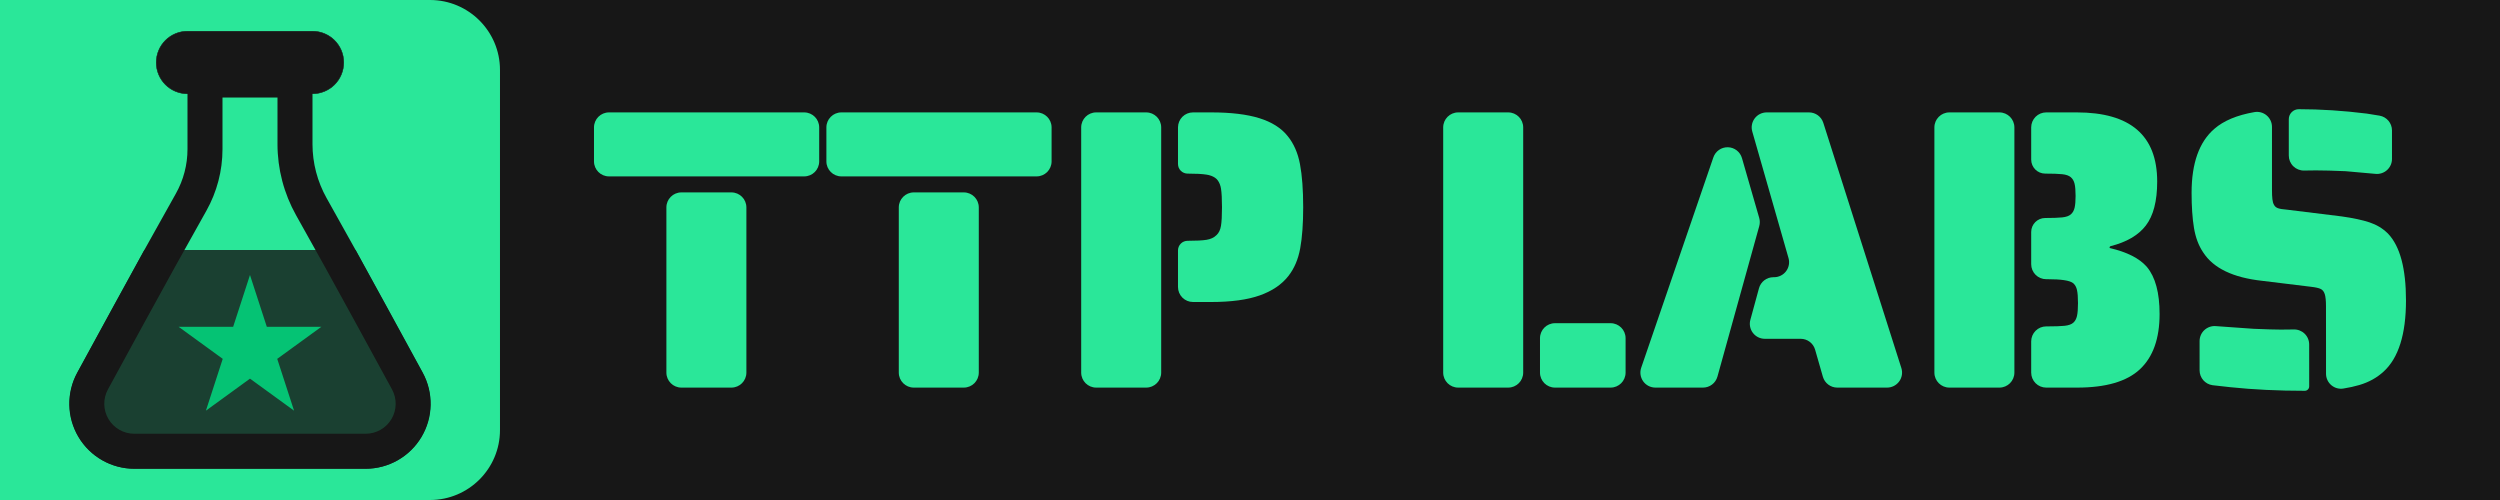
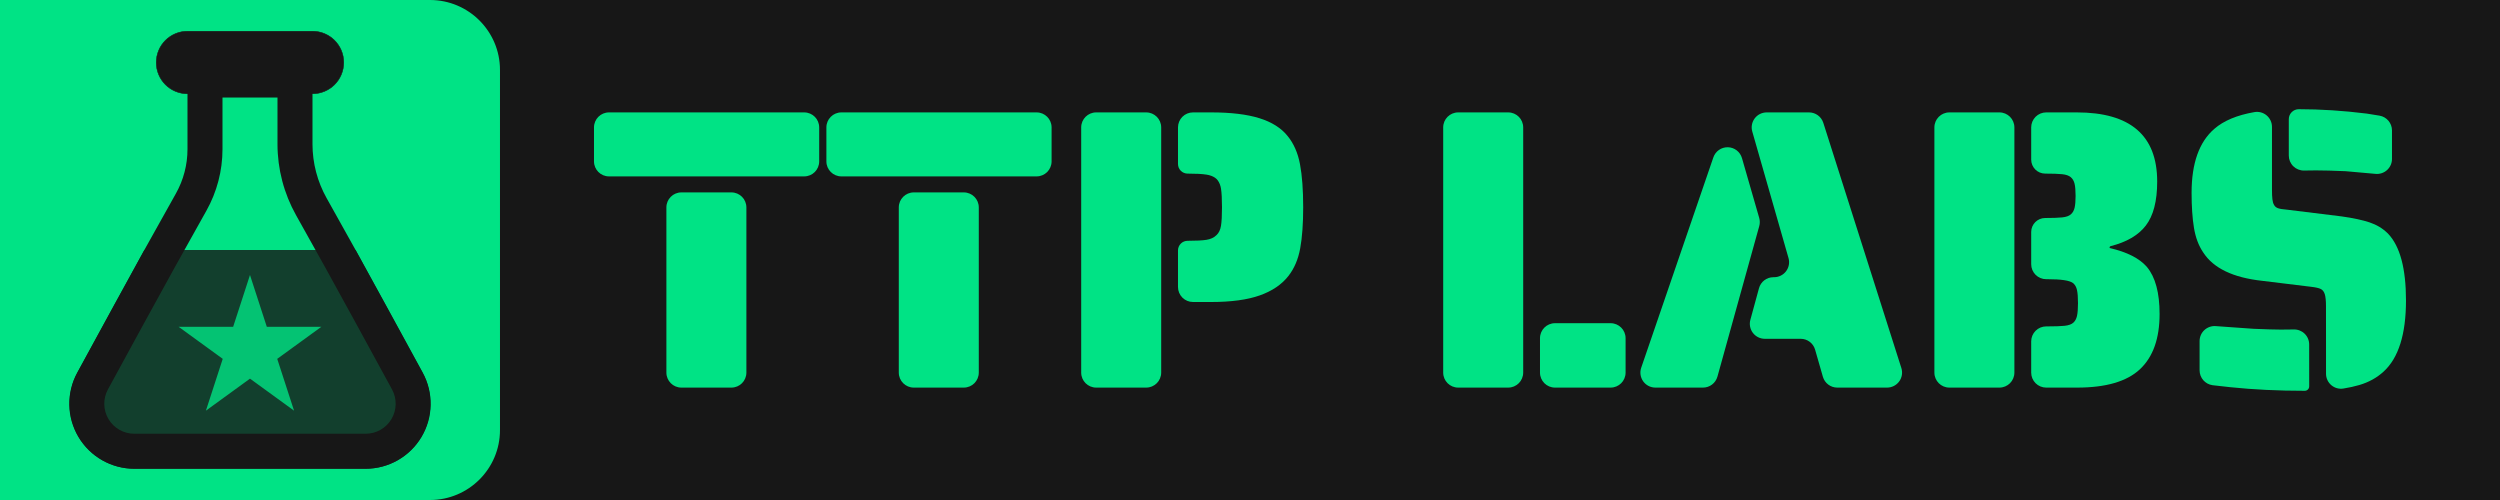
<svg xmlns="http://www.w3.org/2000/svg" width="100%" height="100%" viewBox="0 0 5000 1000" version="1.1" xml:space="preserve" style="fill-rule:evenodd;clip-rule:evenodd;stroke-linecap:round;stroke-linejoin:round;stroke-miterlimit:1.5;">
  <g transform="matrix(1,0,0,1,-2232.25,-1236.76)">
    <g id="Artboard2" transform="matrix(3.47222,0,0,0.694444,-7574.08,1236.76)">
      <rect x="2824.22" y="0" width="1440" height="1440" style="fill:none;" />
      <clipPath id="_clip1">
        <rect x="2824.22" y="0" width="1440" height="1440" />
      </clipPath>
      <g clip-path="url(#_clip1)">
        <g transform="matrix(0.37517,0,0,1.44,1550.9,0)">
          <rect x="3393.99" y="0" width="3838.26" height="1000" style="fill:rgb(23,23,23);" />
          <clipPath id="_clip2">
            <rect x="3393.99" y="0" width="3838.26" height="1000" />
          </clipPath>
          <g clip-path="url(#_clip2)">
            <g transform="matrix(0.767651,0,0,1,1680.4,0)">
-               <path d="M3092.25,0C3169.57,0 3232.25,62.68 3232.25,140L3232.25,860C3232.25,937.32 3169.57,1000 3092.25,1000L2232.25,1000L2232.25,0L3092.25,0Z" style="fill:rgb(42,231,153);" />
+               <path d="M3092.25,0C3169.57,0 3232.25,62.68 3232.25,140L3232.25,860C3232.25,937.32 3169.57,1000 3092.25,1000L2232.25,1000L2232.25,0L3092.25,0Z" style="fill:rgb(0,227,133);" />
            </g>
          </g>
        </g>
        <g transform="matrix(0.288,0,0,1.44,2824.22,-2.52435e-29)">
          <path d="M1000,0L1000,970C1000,977.956 996.839,985.587 991.213,991.213C985.587,996.839 977.956,1000 970,1000L-0,1000L-0,0L1000,0Z" style="fill:none;" />
          <clipPath id="_clip3">
            <path d="M1000,0L1000,970C1000,977.956 996.839,985.587 991.213,991.213C985.587,996.839 977.956,1000 970,1000L-0,1000L-0,0L1000,0Z" />
          </clipPath>
          <g clip-path="url(#_clip3)">
            <g transform="matrix(0.980358,0,0,0.992643,-2756.26,0.919652)">
              <path d="M3449,289.318C3449,327.503 3458.94,365.047 3477.87,398.345C3499.72,436.782 3520.34,473.2 3536.93,502.779C3571.87,565.081 3625.7,662.401 3673.88,749.76C3696.33,790.337 3695.45,839.598 3671.56,879.368C3647.68,919.138 3604.33,943.521 3557.51,943.521C3414.2,943.522 3228.73,943.522 3085.43,943.522C3038.61,943.522 2995.26,919.142 2971.38,879.378C2947.49,839.613 2946.61,790.356 2969.05,749.779C3017.21,662.415 3071.02,565.085 3105.96,502.779C3123.88,470.834 3146.5,430.917 3170.3,389.095C3185.83,361.801 3193.99,331.019 3193.99,299.71C3193.99,234.315 3193.99,125 3193.99,125L3449,125L3449,289.318ZM3377.6,289.318L3377.6,195.519L3265.39,195.519C3265.39,229.488 3265.39,269.336 3265.39,299.71C3265.39,343.12 3254.08,385.801 3232.55,423.645L3232.55,423.651C3208.82,465.329 3186.28,505.11 3168.43,536.946C3133.55,599.139 3079.83,696.292 3031.76,783.498C3031.75,783.526 3031.73,783.555 3031.72,783.583C3021.36,802.311 3021.76,825.045 3032.79,843.398C3043.81,861.751 3063.82,873.003 3085.43,873.003C3228.73,873.003 3414.2,873.003 3557.51,873.003C3579.12,873.003 3599.13,861.749 3610.15,843.393C3621.17,825.038 3621.58,802.302 3611.22,783.575C3611.2,783.547 3611.19,783.519 3611.17,783.491C3563.08,696.286 3509.34,599.137 3474.47,536.946C3457.94,507.469 3437.39,471.177 3415.61,432.874L3415.6,432.862C3390.69,389.022 3377.6,339.592 3377.6,289.318Z" style="fill:rgb(23,23,23);" />
            </g>
            <g transform="matrix(0.695941,0,0,0.786323,-1961.92,-18.9218)">
              <path d="M3717.16,103.547C3766.76,103.547 3806.96,139.134 3806.96,183.031L3806.96,183.034C3806.96,204.114 3797.5,224.33 3780.66,239.236C3763.82,254.141 3740.98,262.515 3717.16,262.515L3357.93,262.515C3334.11,262.515 3311.27,254.141 3294.43,239.236C3277.59,224.33 3268.12,204.114 3268.12,183.034L3268.12,183.029C3268.12,161.949 3277.59,141.733 3294.43,126.827C3311.27,111.921 3334.11,103.547 3357.93,103.547L3717.16,103.547Z" style="fill:rgb(23,23,23);stroke:rgb(23,23,23);stroke-width:1.35px;" />
            </g>
            <g transform="matrix(1.75781,0,0,1.75781,-5732.25,-457.564)">
              <path d="M3425.25,544.747L3665.61,544.747C3665.61,544.747 3705.28,617.436 3741.75,684.248C3754.26,707.162 3753.76,734.973 3740.43,757.423C3727.11,779.873 3702.94,793.636 3676.83,793.636L3414.05,793.636C3387.95,793.636 3363.78,779.876 3350.46,757.429C3337.13,734.982 3336.63,707.174 3349.13,684.26C3385.59,617.444 3425.25,544.747 3425.25,544.747Z" style="fill:rgb(23,23,23);fill-opacity:0.8;" />
            </g>
            <g transform="matrix(1.31568,0,0,1.31568,-3970.03,-227.962)">
              <path d="M3397.49,591.302L3423.09,670.08L3505.92,670.08L3438.91,718.768L3464.5,797.547L3397.49,748.859L3330.48,797.547L3356.07,718.768L3289.06,670.08L3371.89,670.08L3397.49,591.302Z" style="fill:rgb(0,227,133);fill-opacity:0.8;" />
            </g>
          </g>
        </g>
        <g transform="matrix(0.288,0,0,1.44,2181.33,0)">
          <rect x="3232.25" y="-0" width="4000" height="1000" style="fill:rgb(23,23,23);" />
        </g>
        <g transform="matrix(0.288,0,0,1.44,2088.55,274.975)">
-           <path d="M3742.41,63.845C3742.41,47.277 3755.84,33.845 3772.41,33.845L4162.81,33.845C4179.38,33.845 4192.81,47.277 4192.81,63.845L4192.81,131.845C4192.81,148.414 4179.38,161.845 4162.81,161.845L3772.41,161.845C3755.84,161.845 3742.41,148.414 3742.41,131.845L3742.41,63.845ZM3887.21,223.845C3887.21,207.277 3900.64,193.845 3917.21,193.845C3945.8,193.845 3988.62,193.845 4017.21,193.845C4033.78,193.845 4047.21,207.277 4047.21,223.845C4047.21,296.554 4047.21,481.537 4047.21,554.245C4047.21,570.814 4033.78,584.245 4017.21,584.245C3988.62,584.245 3945.8,584.245 3917.21,584.245C3900.64,584.245 3887.21,570.814 3887.21,554.245C3887.21,481.537 3887.21,296.554 3887.21,223.845Z" style="fill:rgb(42,231,153);fill-rule:nonzero;" />
-           <path d="M4207.21,63.845C4207.21,47.277 4220.64,33.845 4237.21,33.845L4627.61,33.845C4644.18,33.845 4657.61,47.277 4657.61,63.845L4657.61,131.845C4657.61,148.414 4644.18,161.845 4627.61,161.845L4237.21,161.845C4220.64,161.845 4207.21,148.414 4207.21,131.845L4207.21,63.845ZM4352.01,223.845C4352.01,207.277 4365.44,193.845 4382.01,193.845C4410.6,193.845 4453.41,193.845 4482.01,193.845C4498.58,193.845 4512.01,207.277 4512.01,223.845C4512.01,296.554 4512.01,481.537 4512.01,554.245C4512.01,570.814 4498.58,584.245 4482.01,584.245C4453.41,584.245 4410.6,584.245 4382.01,584.245C4365.44,584.245 4352.01,570.814 4352.01,554.245C4352.01,481.537 4352.01,296.554 4352.01,223.845Z" style="fill:rgb(42,231,153);fill-rule:nonzero;" />
-           <path d="M4716.81,63.845C4716.81,47.277 4730.24,33.845 4746.81,33.845C4775.4,33.845 4818.22,33.845 4846.81,33.845C4863.38,33.845 4876.81,47.277 4876.81,63.845C4876.81,159.768 4876.81,458.323 4876.81,554.245C4876.81,570.814 4863.38,584.245 4846.81,584.245C4818.22,584.245 4775.4,584.245 4746.81,584.245C4730.24,584.245 4716.81,570.814 4716.81,554.245C4716.81,458.323 4716.81,159.768 4716.81,63.845ZM4910.41,309.845C4910.41,304.753 4912.43,299.87 4916.03,296.269C4919.63,292.668 4924.52,290.645 4929.61,290.645C4929.61,290.645 4929.61,290.645 4929.61,290.645C4946.67,290.645 4959.34,289.979 4967.61,288.645C4975.81,287.322 4982.31,284.293 4987.09,279.558C4987.24,279.412 4987.39,279.268 4987.55,279.127C4992.15,274.875 4995.11,268.712 4996.41,260.645C4997.74,252.379 4998.41,239.979 4998.41,223.445C4998.41,206.912 4997.74,194.512 4996.41,186.245C4995.33,179.568 4993.12,174.022 4989.78,169.606C4988.25,167.57 4986.39,165.803 4984.27,164.378C4979.81,161.369 4974.12,159.326 4967.21,158.245C4958.67,156.912 4946.14,156.245 4929.61,156.245C4929.61,156.245 4929.61,156.245 4929.61,156.245C4924.52,156.245 4919.63,154.222 4916.03,150.622C4912.43,147.021 4910.41,142.137 4910.41,137.045L4910.41,63.845C4910.41,55.889 4913.57,48.258 4919.19,42.632C4924.82,37.006 4932.45,33.845 4940.41,33.845C4958,33.845 4976.81,33.845 4976.81,33.845C5016.27,33.845 5048.41,37.712 5073.21,45.445C5097.93,53.155 5116.69,64.973 5129.49,80.899C5129.53,80.947 5129.57,80.996 5129.61,81.044C5141.87,95.979 5150.14,114.779 5154.41,137.445C5158.67,160.112 5160.81,188.779 5160.81,223.445C5160.81,256.512 5158.81,283.979 5154.81,305.845C5150.81,327.711 5142.94,346.111 5131.21,361.044C5131.21,361.044 5131.21,361.045 5131.21,361.045C5117.87,378.112 5098.81,391.045 5074.01,399.845C5049.21,408.645 5016.81,413.045 4976.81,413.045C4976.81,413.045 4958,413.045 4940.41,413.045C4932.45,413.045 4924.82,409.885 4919.19,404.258C4913.57,398.632 4910.41,391.002 4910.41,383.045L4910.41,309.845Z" style="fill:rgb(42,231,153);fill-rule:nonzero;" />
-           <path d="M5440.81,63.845C5440.81,47.277 5454.24,33.845 5470.81,33.845C5499.4,33.845 5542.22,33.845 5570.81,33.845C5587.38,33.845 5600.81,47.277 5600.81,63.845C5600.81,159.768 5600.81,458.323 5600.81,554.245C5600.81,570.814 5587.38,584.245 5570.81,584.245C5542.22,584.245 5499.4,584.245 5470.81,584.245C5454.24,584.245 5440.81,570.814 5440.81,554.245C5440.81,458.323 5440.81,159.768 5440.81,63.845ZM5634.41,485.445C5634.41,468.877 5647.84,455.445 5664.41,455.445L5775.61,455.445C5792.18,455.445 5805.61,468.877 5805.61,485.445L5805.61,554.245C5805.61,570.814 5792.18,584.245 5775.61,584.245L5664.41,584.245C5647.84,584.245 5634.41,570.814 5634.41,554.245L5634.41,485.445Z" style="fill:rgb(42,231,153);fill-rule:nonzero;" />
-           <path d="M5865.21,584.245C5855.53,584.245 5846.43,579.566 5840.8,571.681C5835.17,563.796 5833.69,553.676 5836.84,544.511C5866.88,456.916 5939.45,245.356 5981.15,123.8C5985.4,111.417 5997.19,103.218 6010.27,103.543C6023.36,103.869 6034.73,112.644 6038.35,125.223C6052.08,172.816 6067.16,225.126 6072.86,244.886C6074.39,250.221 6074.42,255.878 6072.94,261.227C6061.23,303.373 6007.57,496.544 5989.31,562.275C5985.7,575.259 5973.88,584.245 5960.4,584.245C5935.68,584.245 5895.66,584.245 5865.21,584.245ZM6184.64,508.372C6180.95,495.509 6169.19,486.645 6155.8,486.645C6136.22,486.645 6107.43,486.645 6084.09,486.645C6074.73,486.645 6065.92,482.286 6060.24,474.855C6054.57,467.424 6052.68,457.772 6055.14,448.752C6060.79,428.035 6067.59,403.098 6072.38,385.552C6075.94,372.5 6087.79,363.445 6101.32,363.445C6101.75,363.445 6102.18,363.445 6102.61,363.445C6112.03,363.445 6120.9,359.023 6126.57,351.503C6132.23,343.984 6134.04,334.238 6131.45,325.185C6113.28,261.755 6077.13,135.536 6058.97,72.105C6056.37,63.052 6058.18,53.307 6063.85,45.787C6069.52,38.267 6078.39,33.845 6087.81,33.845C6115.05,33.845 6150.15,33.845 6172.47,33.845C6185.54,33.845 6197.1,42.298 6201.06,54.746C6227.15,136.716 6322.75,437.044 6357.16,545.146C6360.07,554.266 6358.44,564.225 6352.79,571.951C6347.14,579.678 6338.15,584.245 6328.57,584.245L6229.01,584.245C6215.63,584.245 6203.86,575.382 6200.17,562.518C6195.55,546.393 6189.27,524.498 6184.64,508.372Z" style="fill:rgb(42,231,153);fill-rule:nonzero;" />
-           <path d="M6423.21,63.845C6423.21,47.277 6436.64,33.845 6453.21,33.845C6481.8,33.845 6524.61,33.845 6553.21,33.845C6569.78,33.845 6583.21,47.277 6583.21,63.845C6583.21,159.768 6583.21,458.323 6583.21,554.245C6583.21,570.814 6569.78,584.245 6553.21,584.245C6524.61,584.245 6481.8,584.245 6453.21,584.245C6436.64,584.245 6423.21,570.814 6423.21,554.245C6423.21,458.323 6423.21,159.768 6423.21,63.845ZM6616.81,491.845C6616.81,483.889 6619.97,476.258 6625.59,470.632C6631.22,465.006 6638.85,461.845 6646.81,461.845C6648.54,461.845 6649.61,461.845 6649.61,461.845C6664.54,461.845 6675.87,461.445 6683.61,460.645C6691.34,459.845 6697.07,457.845 6700.81,454.645C6704.54,451.445 6707.07,446.912 6708.41,441.045C6709.74,435.179 6710.41,426.645 6710.41,415.445C6710.41,403.712 6709.74,394.912 6708.41,389.045C6707.22,383.797 6705.06,379.615 6701.95,376.501C6701.42,375.977 6700.85,375.488 6700.26,375.037C6693.49,369.971 6676.6,367.445 6649.61,367.445C6649.61,367.445 6648.54,367.445 6646.81,367.445C6638.85,367.445 6631.22,364.285 6625.59,358.658C6619.97,353.032 6616.81,345.402 6616.81,337.445C6616.81,317.793 6616.81,292.281 6616.81,273.045C6616.81,257.581 6629.34,245.045 6644.81,245.045C6644.81,245.045 6644.81,245.045 6644.81,245.045C6659.74,245.045 6671.07,244.645 6678.81,243.845C6686.54,243.045 6692.27,241.045 6696.01,237.845C6699.74,234.645 6702.27,230.245 6703.61,224.645C6704.94,219.045 6705.61,211.179 6705.61,201.045C6705.61,190.379 6704.94,182.245 6703.61,176.645C6702.27,171.045 6699.74,166.645 6696.01,163.445C6692.27,160.245 6686.54,158.245 6678.81,157.445C6671.07,156.645 6659.74,156.245 6644.81,156.245C6644.81,156.245 6644.81,156.245 6644.81,156.245C6629.34,156.245 6616.81,143.709 6616.81,128.245C6616.81,109.009 6616.81,83.497 6616.81,63.845C6616.81,55.889 6619.97,48.258 6625.59,42.632C6631.22,37.006 6638.85,33.845 6646.81,33.845C6673.38,33.845 6708.01,33.845 6708.01,33.845C6815.21,33.845 6868.81,79.979 6868.81,172.245C6868.81,211.179 6861.21,240.512 6846.01,260.245C6831.14,279.549 6807.72,293.239 6775.75,301.315C6774.49,301.632 6773.61,302.766 6773.61,304.065C6773.61,304.245 6773.61,304.412 6773.61,304.556C6773.61,304.842 6773.81,305.091 6774.08,305.156C6808.28,313.109 6832.83,325.497 6847.72,342.32C6847.92,342.54 6848.11,342.763 6848.3,342.989C6865.17,363.267 6873.61,394.619 6873.61,437.045C6873.61,486.112 6860.54,522.912 6834.41,547.445C6808.27,571.979 6766.41,584.245 6708.81,584.245C6708.81,584.245 6673.65,584.245 6646.81,584.245C6638.85,584.245 6631.22,581.085 6625.59,575.458C6619.97,569.832 6616.81,562.202 6616.81,554.245C6616.81,535.267 6616.81,510.824 6616.81,491.845Z" style="fill:rgb(42,231,153);fill-rule:nonzero;" />
-           <path d="M7338.41,126.922C7338.41,135.405 7334.82,143.491 7328.52,149.179C7322.23,154.867 7313.82,157.625 7305.38,156.77C7289.44,155.237 7269.72,153.48 7246.22,151.497C7245.81,151.462 7245.4,151.436 7244.99,151.419C7220.74,150.37 7201.22,149.845 7186.41,149.845C7178.34,149.845 7170.45,149.94 7162.76,150.128C7154.67,150.33 7146.85,147.261 7141.07,141.616C7135.28,135.971 7132.01,128.228 7132.01,120.144C7132.01,97.322 7132.01,67.079 7132.01,47.443C7132.01,42.139 7134.11,37.053 7137.86,33.303C7141.61,29.552 7146.7,27.445 7152.01,27.445C7152.01,27.445 7152.01,27.445 7152.01,27.445C7195.66,27.445 7240.9,30.367 7287.74,36.212C7287.92,36.234 7288.1,36.258 7288.28,36.284C7296.19,37.417 7304.62,38.774 7313.57,40.355C7327.93,42.864 7338.4,55.329 7338.4,69.902C7338.41,86.574 7338.41,108.726 7338.41,126.922ZM7206.41,421.845C7206.41,421.845 7206.41,421.845 7206.41,421.845C7206.41,410.645 7205.61,402.512 7204.01,397.445C7202.41,392.379 7199.74,388.912 7196.01,387.045C7192.28,385.181 7185.89,383.716 7176.84,382.65C7176.83,382.648 7176.82,382.647 7176.81,382.645C7176.77,382.641 7082.7,371.168 7078.55,370.662C7078.44,370.649 7078.32,370.636 7078.21,370.624C7020.33,364.219 6981.24,345.369 6960.95,314.074C6960.85,313.917 6960.75,313.762 6960.65,313.607C6951.67,300.318 6945.59,284.131 6942.41,265.045C6939.21,245.845 6937.61,222.379 6937.61,194.645C6937.61,135.463 6952.8,92.805 6983.18,66.669C6983.19,66.661 6983.2,66.653 6983.21,66.645C7001.83,50.452 7028.44,39.328 7063.05,33.276C7071.79,31.686 7080.79,34.059 7087.61,39.754C7094.44,45.449 7098.38,53.878 7098.38,62.766C7098.41,109.91 7098.41,189.813 7098.41,189.845C7098.41,189.845 7098.41,189.845 7098.41,189.845C7098.41,196.779 7098.67,202.645 7099.21,207.445C7099.74,212.214 7100.79,215.929 7102.38,218.592C7102.47,218.747 7102.56,218.903 7102.64,219.062C7104.25,222.046 7106.84,224.171 7110.41,225.445C7114.07,226.754 7119.53,227.677 7126.79,228.215C7127.06,228.235 7127.33,228.262 7127.6,228.295C7134.61,229.157 7231.99,241.153 7237.38,241.817C7237.54,241.837 7237.7,241.858 7237.87,241.881C7260.68,245.075 7279.26,249.063 7293.61,253.845C7307.85,258.591 7320,265.944 7330.06,275.903C7330.29,276.13 7330.52,276.36 7330.74,276.594C7354.52,301.725 7366.41,346.142 7366.41,409.845C7366.41,477.564 7351.48,525.024 7321.63,552.227C7321.61,552.238 7321.6,552.249 7321.59,552.261C7308.26,564.519 7292.13,573.448 7273.21,579.045C7263.47,581.926 7252.85,584.277 7241.35,586.099C7232.67,587.551 7223.79,585.111 7217.08,579.426C7210.36,573.742 7206.49,565.39 7206.49,556.592C7206.41,507.631 7206.41,421.879 7206.41,421.845ZM7164.01,590.645C7164.01,590.645 7164.01,590.645 7164.01,590.645C7110.71,590.645 7061.15,588.249 7015.31,583.456C7015.24,583.449 7015.18,583.442 7015.11,583.436C7001.58,582.109 6989.7,580.781 6979.48,579.454C6964.65,577.392 6953.62,564.719 6953.62,549.754C6953.61,532.519 6953.61,509.673 6953.61,491.171C6953.61,482.806 6957.1,474.821 6963.24,469.143C6969.38,463.465 6977.62,460.608 6985.95,461.263C7009.02,463.049 7034.12,464.835 7061.25,466.622C7061.49,466.637 7061.73,466.65 7061.97,466.66C7087.38,467.717 7105.39,468.245 7116.01,468.245C7125.65,468.245 7134.18,468.156 7141.61,467.977C7149.75,467.649 7157.69,470.658 7163.57,476.308C7169.45,481.958 7172.77,489.761 7172.77,497.917C7172.81,525.913 7172.81,564.672 7172.81,581.847C7172.81,586.706 7168.87,590.645 7164.01,590.645Z" style="fill:rgb(42,231,153);fill-rule:nonzero;" />
+           <path d="M3742.41,63.845C3742.41,47.277 3755.84,33.845 3772.41,33.845L4162.81,33.845C4179.38,33.845 4192.81,47.277 4192.81,63.845L4192.81,131.845C4192.81,148.414 4179.38,161.845 4162.81,161.845L3772.41,161.845C3755.84,161.845 3742.41,148.414 3742.41,131.845L3742.41,63.845ZM3887.21,223.845C3887.21,207.277 3900.64,193.845 3917.21,193.845C3945.8,193.845 3988.62,193.845 4017.21,193.845C4033.78,193.845 4047.21,207.277 4047.21,223.845C4047.21,296.554 4047.21,481.537 4047.21,554.245C4047.21,570.814 4033.78,584.245 4017.21,584.245C3988.62,584.245 3945.8,584.245 3917.21,584.245C3900.64,584.245 3887.21,570.814 3887.21,554.245C3887.21,481.537 3887.21,296.554 3887.21,223.845Z" style="fill:rgb(0,227,133);fill-rule:nonzero;" />
+           <path d="M4207.21,63.845C4207.21,47.277 4220.64,33.845 4237.21,33.845L4627.61,33.845C4644.18,33.845 4657.61,47.277 4657.61,63.845L4657.61,131.845C4657.61,148.414 4644.18,161.845 4627.61,161.845L4237.21,161.845C4220.64,161.845 4207.21,148.414 4207.21,131.845L4207.21,63.845ZM4352.01,223.845C4352.01,207.277 4365.44,193.845 4382.01,193.845C4410.6,193.845 4453.41,193.845 4482.01,193.845C4498.58,193.845 4512.01,207.277 4512.01,223.845C4512.01,296.554 4512.01,481.537 4512.01,554.245C4512.01,570.814 4498.58,584.245 4482.01,584.245C4453.41,584.245 4410.6,584.245 4382.01,584.245C4365.44,584.245 4352.01,570.814 4352.01,554.245C4352.01,481.537 4352.01,296.554 4352.01,223.845Z" style="fill:rgb(0,227,133);fill-rule:nonzero;" />
+           <path d="M4716.81,63.845C4716.81,47.277 4730.24,33.845 4746.81,33.845C4775.4,33.845 4818.22,33.845 4846.81,33.845C4863.38,33.845 4876.81,47.277 4876.81,63.845C4876.81,159.768 4876.81,458.323 4876.81,554.245C4876.81,570.814 4863.38,584.245 4846.81,584.245C4818.22,584.245 4775.4,584.245 4746.81,584.245C4730.24,584.245 4716.81,570.814 4716.81,554.245C4716.81,458.323 4716.81,159.768 4716.81,63.845ZM4910.41,309.845C4910.41,304.753 4912.43,299.87 4916.03,296.269C4919.63,292.668 4924.52,290.645 4929.61,290.645C4929.61,290.645 4929.61,290.645 4929.61,290.645C4946.67,290.645 4959.34,289.979 4967.61,288.645C4975.81,287.322 4982.31,284.293 4987.09,279.558C4987.24,279.412 4987.39,279.268 4987.55,279.127C4992.15,274.875 4995.11,268.712 4996.41,260.645C4997.74,252.379 4998.41,239.979 4998.41,223.445C4998.41,206.912 4997.74,194.512 4996.41,186.245C4995.33,179.568 4993.12,174.022 4989.78,169.606C4988.25,167.57 4986.39,165.803 4984.27,164.378C4979.81,161.369 4974.12,159.326 4967.21,158.245C4958.67,156.912 4946.14,156.245 4929.61,156.245C4929.61,156.245 4929.61,156.245 4929.61,156.245C4924.52,156.245 4919.63,154.222 4916.03,150.622C4912.43,147.021 4910.41,142.137 4910.41,137.045L4910.41,63.845C4910.41,55.889 4913.57,48.258 4919.19,42.632C4924.82,37.006 4932.45,33.845 4940.41,33.845C4958,33.845 4976.81,33.845 4976.81,33.845C5016.27,33.845 5048.41,37.712 5073.21,45.445C5097.93,53.155 5116.69,64.973 5129.49,80.899C5129.53,80.947 5129.57,80.996 5129.61,81.044C5141.87,95.979 5150.14,114.779 5154.41,137.445C5158.67,160.112 5160.81,188.779 5160.81,223.445C5160.81,256.512 5158.81,283.979 5154.81,305.845C5150.81,327.711 5142.94,346.111 5131.21,361.044C5131.21,361.044 5131.21,361.045 5131.21,361.045C5117.87,378.112 5098.81,391.045 5074.01,399.845C5049.21,408.645 5016.81,413.045 4976.81,413.045C4976.81,413.045 4958,413.045 4940.41,413.045C4932.45,413.045 4924.82,409.885 4919.19,404.258C4913.57,398.632 4910.41,391.002 4910.41,383.045L4910.41,309.845Z" style="fill:rgb(0,227,133);fill-rule:nonzero;" />
+           <path d="M5440.81,63.845C5440.81,47.277 5454.24,33.845 5470.81,33.845C5499.4,33.845 5542.22,33.845 5570.81,33.845C5587.38,33.845 5600.81,47.277 5600.81,63.845C5600.81,159.768 5600.81,458.323 5600.81,554.245C5600.81,570.814 5587.38,584.245 5570.81,584.245C5542.22,584.245 5499.4,584.245 5470.81,584.245C5454.24,584.245 5440.81,570.814 5440.81,554.245C5440.81,458.323 5440.81,159.768 5440.81,63.845ZM5634.41,485.445C5634.41,468.877 5647.84,455.445 5664.41,455.445L5775.61,455.445C5792.18,455.445 5805.61,468.877 5805.61,485.445L5805.61,554.245C5805.61,570.814 5792.18,584.245 5775.61,584.245L5664.41,584.245C5647.84,584.245 5634.41,570.814 5634.41,554.245L5634.41,485.445Z" style="fill:rgb(0,227,133);fill-rule:nonzero;" />
+           <path d="M5865.21,584.245C5855.53,584.245 5846.43,579.566 5840.8,571.681C5835.17,563.796 5833.69,553.676 5836.84,544.511C5866.88,456.916 5939.45,245.356 5981.15,123.8C5985.4,111.417 5997.19,103.218 6010.27,103.543C6023.36,103.869 6034.73,112.644 6038.35,125.223C6052.08,172.816 6067.16,225.126 6072.86,244.886C6074.39,250.221 6074.42,255.878 6072.94,261.227C6061.23,303.373 6007.57,496.544 5989.31,562.275C5985.7,575.259 5973.88,584.245 5960.4,584.245C5935.68,584.245 5895.66,584.245 5865.21,584.245ZM6184.64,508.372C6180.95,495.509 6169.19,486.645 6155.8,486.645C6136.22,486.645 6107.43,486.645 6084.09,486.645C6074.73,486.645 6065.92,482.286 6060.24,474.855C6054.57,467.424 6052.68,457.772 6055.14,448.752C6060.79,428.035 6067.59,403.098 6072.38,385.552C6075.94,372.5 6087.79,363.445 6101.32,363.445C6101.75,363.445 6102.18,363.445 6102.61,363.445C6112.03,363.445 6120.9,359.023 6126.57,351.503C6132.23,343.984 6134.04,334.238 6131.45,325.185C6113.28,261.755 6077.13,135.536 6058.97,72.105C6056.37,63.052 6058.18,53.307 6063.85,45.787C6069.52,38.267 6078.39,33.845 6087.81,33.845C6115.05,33.845 6150.15,33.845 6172.47,33.845C6185.54,33.845 6197.1,42.298 6201.06,54.746C6227.15,136.716 6322.75,437.044 6357.16,545.146C6360.07,554.266 6358.44,564.225 6352.79,571.951C6347.14,579.678 6338.15,584.245 6328.57,584.245L6229.01,584.245C6215.63,584.245 6203.86,575.382 6200.17,562.518C6195.55,546.393 6189.27,524.498 6184.64,508.372Z" style="fill:rgb(0,227,133);fill-rule:nonzero;" />
+           <path d="M6423.21,63.845C6423.21,47.277 6436.64,33.845 6453.21,33.845C6481.8,33.845 6524.61,33.845 6553.21,33.845C6569.78,33.845 6583.21,47.277 6583.21,63.845C6583.21,159.768 6583.21,458.323 6583.21,554.245C6583.21,570.814 6569.78,584.245 6553.21,584.245C6524.61,584.245 6481.8,584.245 6453.21,584.245C6436.64,584.245 6423.21,570.814 6423.21,554.245C6423.21,458.323 6423.21,159.768 6423.21,63.845ZM6616.81,491.845C6616.81,483.889 6619.97,476.258 6625.59,470.632C6631.22,465.006 6638.85,461.845 6646.81,461.845C6648.54,461.845 6649.61,461.845 6649.61,461.845C6664.54,461.845 6675.87,461.445 6683.61,460.645C6691.34,459.845 6697.07,457.845 6700.81,454.645C6704.54,451.445 6707.07,446.912 6708.41,441.045C6709.74,435.179 6710.41,426.645 6710.41,415.445C6710.41,403.712 6709.74,394.912 6708.41,389.045C6707.22,383.797 6705.06,379.615 6701.95,376.501C6701.42,375.977 6700.85,375.488 6700.26,375.037C6693.49,369.971 6676.6,367.445 6649.61,367.445C6649.61,367.445 6648.54,367.445 6646.81,367.445C6638.85,367.445 6631.22,364.285 6625.59,358.658C6619.97,353.032 6616.81,345.402 6616.81,337.445C6616.81,317.793 6616.81,292.281 6616.81,273.045C6616.81,257.581 6629.34,245.045 6644.81,245.045C6644.81,245.045 6644.81,245.045 6644.81,245.045C6659.74,245.045 6671.07,244.645 6678.81,243.845C6686.54,243.045 6692.27,241.045 6696.01,237.845C6699.74,234.645 6702.27,230.245 6703.61,224.645C6704.94,219.045 6705.61,211.179 6705.61,201.045C6705.61,190.379 6704.94,182.245 6703.61,176.645C6702.27,171.045 6699.74,166.645 6696.01,163.445C6692.27,160.245 6686.54,158.245 6678.81,157.445C6671.07,156.645 6659.74,156.245 6644.81,156.245C6644.81,156.245 6644.81,156.245 6644.81,156.245C6629.34,156.245 6616.81,143.709 6616.81,128.245C6616.81,109.009 6616.81,83.497 6616.81,63.845C6616.81,55.889 6619.97,48.258 6625.59,42.632C6631.22,37.006 6638.85,33.845 6646.81,33.845C6673.38,33.845 6708.01,33.845 6708.01,33.845C6815.21,33.845 6868.81,79.979 6868.81,172.245C6868.81,211.179 6861.21,240.512 6846.01,260.245C6831.14,279.549 6807.72,293.239 6775.75,301.315C6774.49,301.632 6773.61,302.766 6773.61,304.065C6773.61,304.245 6773.61,304.412 6773.61,304.556C6773.61,304.842 6773.81,305.091 6774.08,305.156C6808.28,313.109 6832.83,325.497 6847.72,342.32C6847.92,342.54 6848.11,342.763 6848.3,342.989C6865.17,363.267 6873.61,394.619 6873.61,437.045C6873.61,486.112 6860.54,522.912 6834.41,547.445C6808.27,571.979 6766.41,584.245 6708.81,584.245C6708.81,584.245 6673.65,584.245 6646.81,584.245C6638.85,584.245 6631.22,581.085 6625.59,575.458C6619.97,569.832 6616.81,562.202 6616.81,554.245C6616.81,535.267 6616.81,510.824 6616.81,491.845Z" style="fill:rgb(0,227,133);fill-rule:nonzero;" />
+           <path d="M7338.41,126.922C7338.41,135.405 7334.82,143.491 7328.52,149.179C7322.23,154.867 7313.82,157.625 7305.38,156.77C7289.44,155.237 7269.72,153.48 7246.22,151.497C7245.81,151.462 7245.4,151.436 7244.99,151.419C7220.74,150.37 7201.22,149.845 7186.41,149.845C7178.34,149.845 7170.45,149.94 7162.76,150.128C7154.67,150.33 7146.85,147.261 7141.07,141.616C7135.28,135.971 7132.01,128.228 7132.01,120.144C7132.01,97.322 7132.01,67.079 7132.01,47.443C7132.01,42.139 7134.11,37.053 7137.86,33.303C7141.61,29.552 7146.7,27.445 7152.01,27.445C7152.01,27.445 7152.01,27.445 7152.01,27.445C7195.66,27.445 7240.9,30.367 7287.74,36.212C7287.92,36.234 7288.1,36.258 7288.28,36.284C7296.19,37.417 7304.62,38.774 7313.57,40.355C7327.93,42.864 7338.4,55.329 7338.4,69.902C7338.41,86.574 7338.41,108.726 7338.41,126.922ZM7206.41,421.845C7206.41,421.845 7206.41,421.845 7206.41,421.845C7206.41,410.645 7205.61,402.512 7204.01,397.445C7202.41,392.379 7199.74,388.912 7196.01,387.045C7192.28,385.181 7185.89,383.716 7176.84,382.65C7176.83,382.648 7176.82,382.647 7176.81,382.645C7176.77,382.641 7082.7,371.168 7078.55,370.662C7078.44,370.649 7078.32,370.636 7078.21,370.624C7020.33,364.219 6981.24,345.369 6960.95,314.074C6960.85,313.917 6960.75,313.762 6960.65,313.607C6951.67,300.318 6945.59,284.131 6942.41,265.045C6939.21,245.845 6937.61,222.379 6937.61,194.645C6937.61,135.463 6952.8,92.805 6983.18,66.669C6983.19,66.661 6983.2,66.653 6983.21,66.645C7001.83,50.452 7028.44,39.328 7063.05,33.276C7071.79,31.686 7080.79,34.059 7087.61,39.754C7094.44,45.449 7098.38,53.878 7098.38,62.766C7098.41,109.91 7098.41,189.813 7098.41,189.845C7098.41,189.845 7098.41,189.845 7098.41,189.845C7098.41,196.779 7098.67,202.645 7099.21,207.445C7099.74,212.214 7100.79,215.929 7102.38,218.592C7102.47,218.747 7102.56,218.903 7102.64,219.062C7104.25,222.046 7106.84,224.171 7110.41,225.445C7114.07,226.754 7119.53,227.677 7126.79,228.215C7127.06,228.235 7127.33,228.262 7127.6,228.295C7134.61,229.157 7231.99,241.153 7237.38,241.817C7237.54,241.837 7237.7,241.858 7237.87,241.881C7260.68,245.075 7279.26,249.063 7293.61,253.845C7307.85,258.591 7320,265.944 7330.06,275.903C7330.29,276.13 7330.52,276.36 7330.74,276.594C7354.52,301.725 7366.41,346.142 7366.41,409.845C7366.41,477.564 7351.48,525.024 7321.63,552.227C7321.61,552.238 7321.6,552.249 7321.59,552.261C7308.26,564.519 7292.13,573.448 7273.21,579.045C7263.47,581.926 7252.85,584.277 7241.35,586.099C7232.67,587.551 7223.79,585.111 7217.08,579.426C7210.36,573.742 7206.49,565.39 7206.49,556.592C7206.41,507.631 7206.41,421.879 7206.41,421.845ZM7164.01,590.645C7164.01,590.645 7164.01,590.645 7164.01,590.645C7110.71,590.645 7061.15,588.249 7015.31,583.456C7015.24,583.449 7015.18,583.442 7015.11,583.436C7001.58,582.109 6989.7,580.781 6979.48,579.454C6964.65,577.392 6953.62,564.719 6953.62,549.754C6953.61,532.519 6953.61,509.673 6953.61,491.171C6953.61,482.806 6957.1,474.821 6963.24,469.143C6969.38,463.465 6977.62,460.608 6985.95,461.263C7009.02,463.049 7034.12,464.835 7061.25,466.622C7061.49,466.637 7061.73,466.65 7061.97,466.66C7087.38,467.717 7105.39,468.245 7116.01,468.245C7125.65,468.245 7134.18,468.156 7141.61,467.977C7149.75,467.649 7157.69,470.658 7163.57,476.308C7169.45,481.958 7172.77,489.761 7172.77,497.917C7172.81,525.913 7172.81,564.672 7172.81,581.847C7172.81,586.706 7168.87,590.645 7164.01,590.645Z" style="fill:rgb(0,227,133);fill-rule:nonzero;" />
        </g>
      </g>
    </g>
  </g>
</svg>
